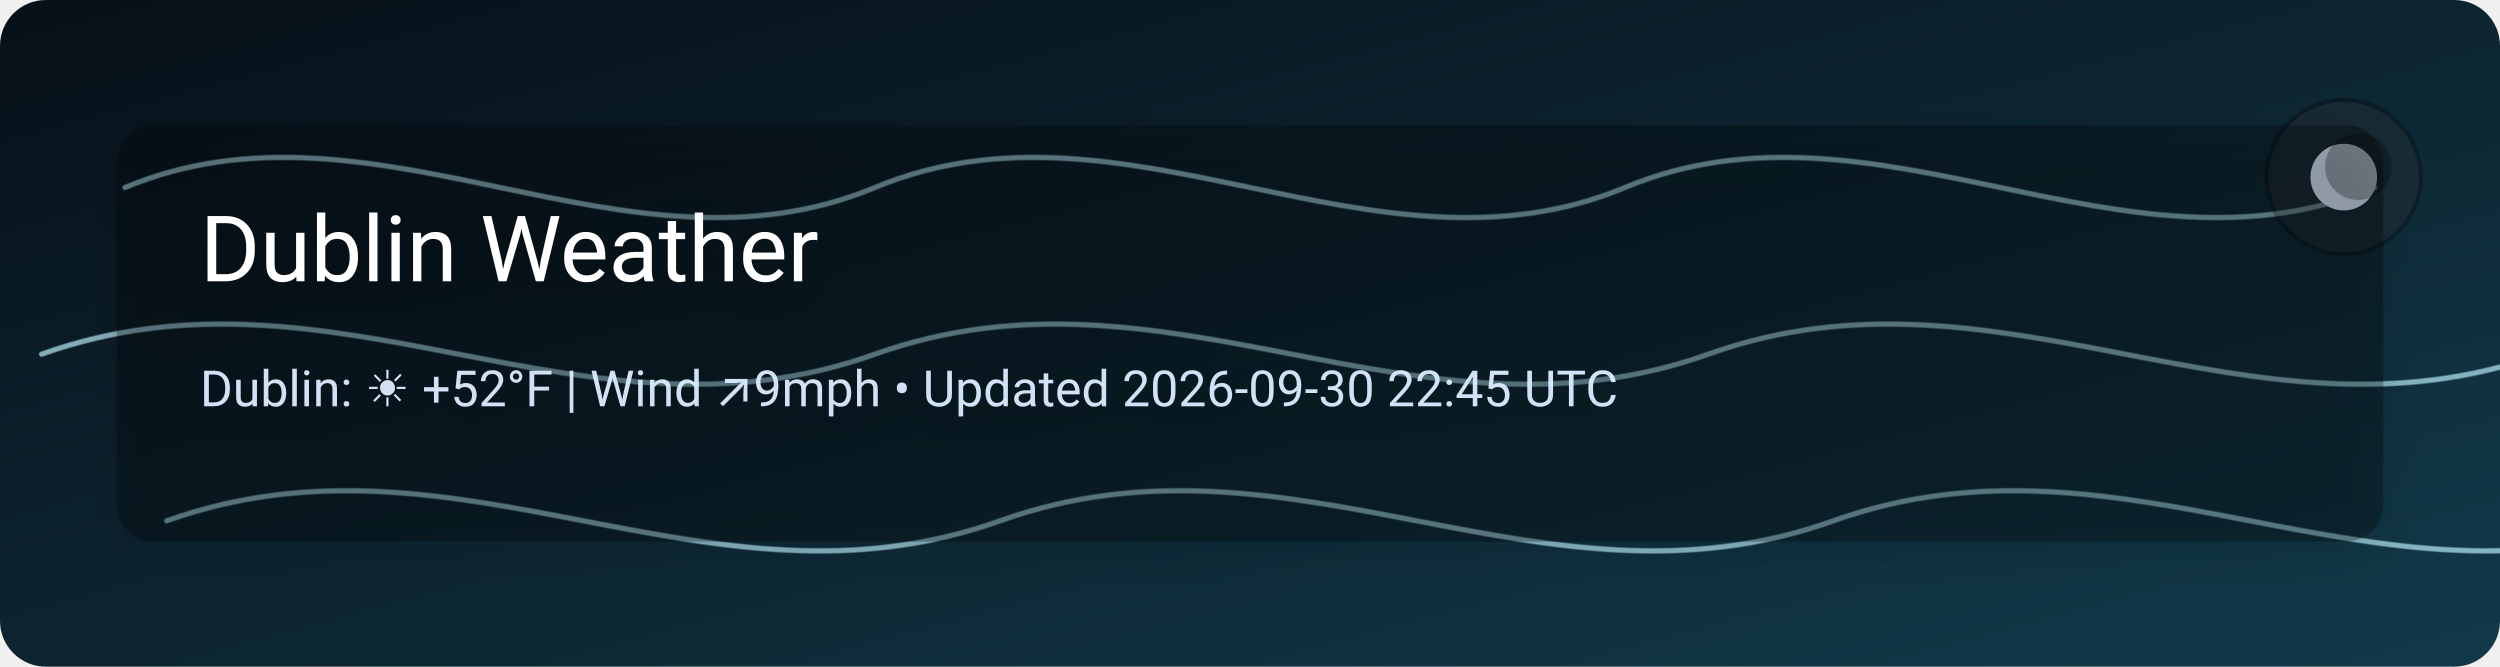
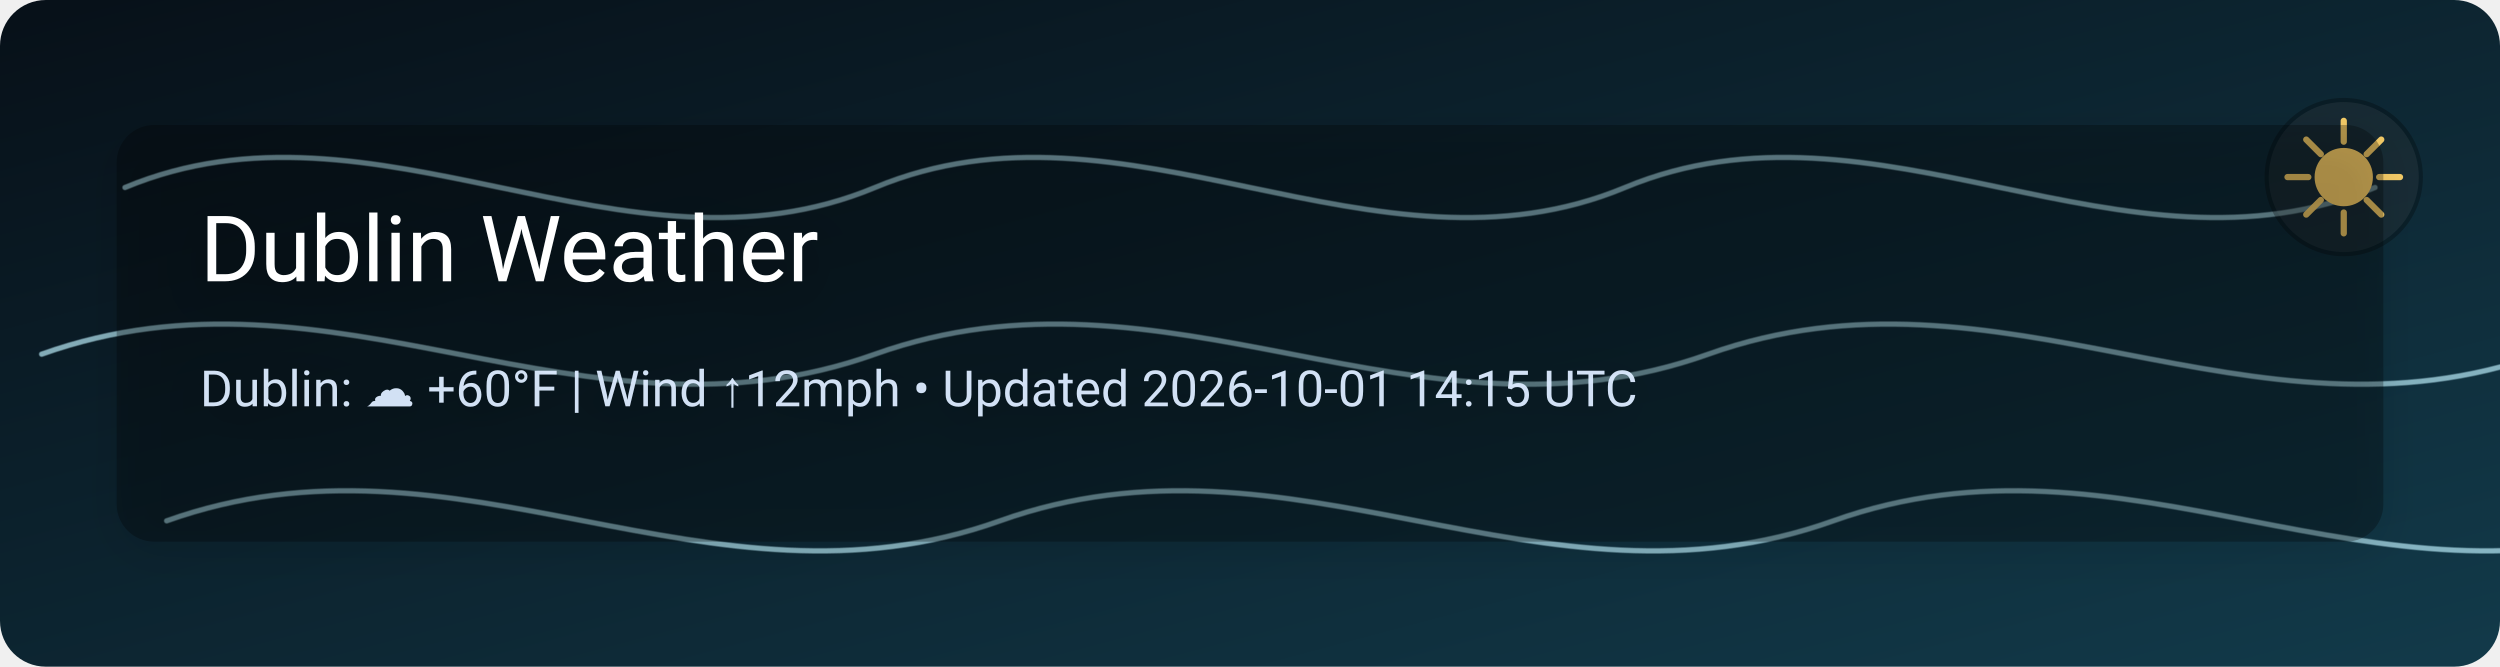
<svg xmlns="http://www.w3.org/2000/svg" width="1200" height="320" viewBox="0 0 1200 320">
  <defs>
    <linearGradient id="g" x1="0" y1="0" x2="1" y2="1">
      <stop offset="0" stop-color="#071018" />
      <stop offset="1" stop-color="#123a4a" />
    </linearGradient>
    <filter id="shadow" x="-20%" y="-20%" width="140%" height="140%">
      <feDropShadow dx="0" dy="6" stdDeviation="10" flood-color="#000" flood-opacity="0.35" />
    </filter>
  </defs>
  <style>
    .title { font: 44px system-ui, -apple-system, Segoe UI, Roboto, Arial; fill: #fff; }
    .sub   { font: 24px system-ui, -apple-system, Segoe UI, Roboto, Arial; fill: #dbeafe; opacity: .95; }
    .card  { fill: rgba(0,0,0,0.28); }

    @keyframes scrollDown { from { transform: translateY(-320px); } to { transform: translateY(0px); } }
    @keyframes scrollRight{ from { transform: translateX(-600px); } to { transform: translateX(0px); } }
    @keyframes scrollLeft { from { transform: translateX(0px); } to { transform: translateX(-600px); } }
    @keyframes driftDiag  { from { transform: translate(-180px,-140px); } to { transform: translate(180px,140px); } }
    @keyframes flash { 0%,90%,100% { opacity: 0; } 91%,93% { opacity: .65; } 94% { opacity: .1; } 95% { opacity: .45; } }

    .layerSlow  { opacity: .22; }
    .layerMed   { opacity: .30; }
    .layerFast  { opacity: .40; }

    .rainSlow { animation: scrollDown 2.6s linear infinite; }
    .rainMed  { animation: scrollDown 1.7s linear infinite; }
    .rainFast { animation: scrollDown 1.1s linear infinite; }

    .windSlow { animation: scrollRight 7.2s linear infinite; }
    .windMed  { animation: scrollRight 4.8s linear infinite; }
    .windFast { animation: scrollRight 3.2s linear infinite; }

    .fogSlow  { animation: scrollLeft 18s ease-in-out infinite; }
    .fogMed   { animation: scrollLeft 12s ease-in-out infinite; }
    .fogFast  { animation: scrollLeft 8s  ease-in-out infinite; }

    .snowSlow { animation: driftDiag 10s linear infinite; }
    .snowMed  { animation: driftDiag 7s  linear infinite; }
    .snowFast { animation: driftDiag 5s  linear infinite; }

    .flash { animation: flash 4.8s infinite; }

    /* Badge subtle float */
    @keyframes bob { 0%,100% { transform: translateY(0px); } 50% { transform: translateY(3px); } }
    .badge { animation: bob 2.8s ease-in-out infinite; }
  </style>
  <rect width="1200" height="320" rx="22" fill="url(#g)" />
  <g class="layerSlow windSlow" fill="none" stroke="#bff3ff" stroke-width="3" stroke-linecap="round">
    <path d="M 60 90 C 180 40, 300 140, 420 90 S 660 140, 780 90 S 1020 140, 1140 90" />
    <path d="M 20 170 C 160 120, 280 220, 420 170 S 680 220, 820 170 S 1080 220, 1220 170" />
    <path d="M 80 250 C 220 200, 340 300, 480 250 S 740 300, 880 250 S 1140 300, 1280 250" />
  </g>
  <g class="layerMed windMed" fill="none" stroke="#bff3ff" stroke-width="2.5" stroke-linecap="round">
    <path d="M 60 90 C 180 40, 300 140, 420 90 S 660 140, 780 90 S 1020 140, 1140 90" />
    <path d="M 20 170 C 160 120, 280 220, 420 170 S 680 220, 820 170 S 1080 220, 1220 170" />
    <path d="M 80 250 C 220 200, 340 300, 480 250 S 740 300, 880 250 S 1140 300, 1280 250" />
  </g>
  <g class="layerFast windFast" fill="none" stroke="#bff3ff" stroke-width="2" stroke-linecap="round">
    <path d="M 60 90 C 180 40, 300 140, 420 90 S 660 140, 780 90 S 1020 140, 1140 90" />
    <path d="M 20 170 C 160 120, 280 220, 420 170 S 680 220, 820 170 S 1080 220, 1220 170" />
    <path d="M 80 250 C 220 200, 340 300, 480 250 S 740 300, 880 250 S 1140 300, 1280 250" />
  </g>
  <g class="badge">
    <circle cx="1125" cy="85" r="38" fill="rgba(0,0,0,0.28)" />
    <circle cx="1125" cy="85" r="36" fill="rgba(255,255,255,0.06)" />
  </g>
  <g class="badge">
-     <circle cx="1125" cy="85" r="16" fill="#dbeafe" />
-     <circle cx="1132" cy="80" r="16" fill="rgba(0,0,0,0.28)" />
+     <circle cx="1125" cy="85" r="14" fill="#ffd36a" />
+     <g stroke="#ffd36a" stroke-width="3" stroke-linecap="round" opacity="0.95">
+       <line x1="1125" y1="58" x2="1125" y2="68" />
+       <line x1="1125" y1="102" x2="1125" y2="112" />
+       <line x1="1098" y1="85" x2="1108" y2="85" />
+       <line x1="1142" y1="85" x2="1152" y2="85" />
+       <line x1="1107" y1="67" x2="1114" y2="74" />
+       <line x1="1136" y1="96" x2="1143" y2="103" />
+       <line x1="1136" y1="74" x2="1143" y2="67" />
+       <line x1="1107" y1="103" x2="1114" y2="96" />
+     </g>
  </g>
  <g filter="url(#shadow)">
    <rect x="56" y="60" width="1088" height="200" rx="18" class="card" />
    <text x="96" y="135" class="title">Dublin Weather</text>
-     <text x="96" y="195" class="sub">Dublin: ☀️  +52°F | Wind ↗9mph • Updated 2026-09-30 22:45 UTC</text>
+     <text x="96" y="195" class="sub">Dublin: ☁️  +60°F | Wind ↑12mph • Updated 2026-10-01 14:15 UTC</text>
  </g>
</svg>
